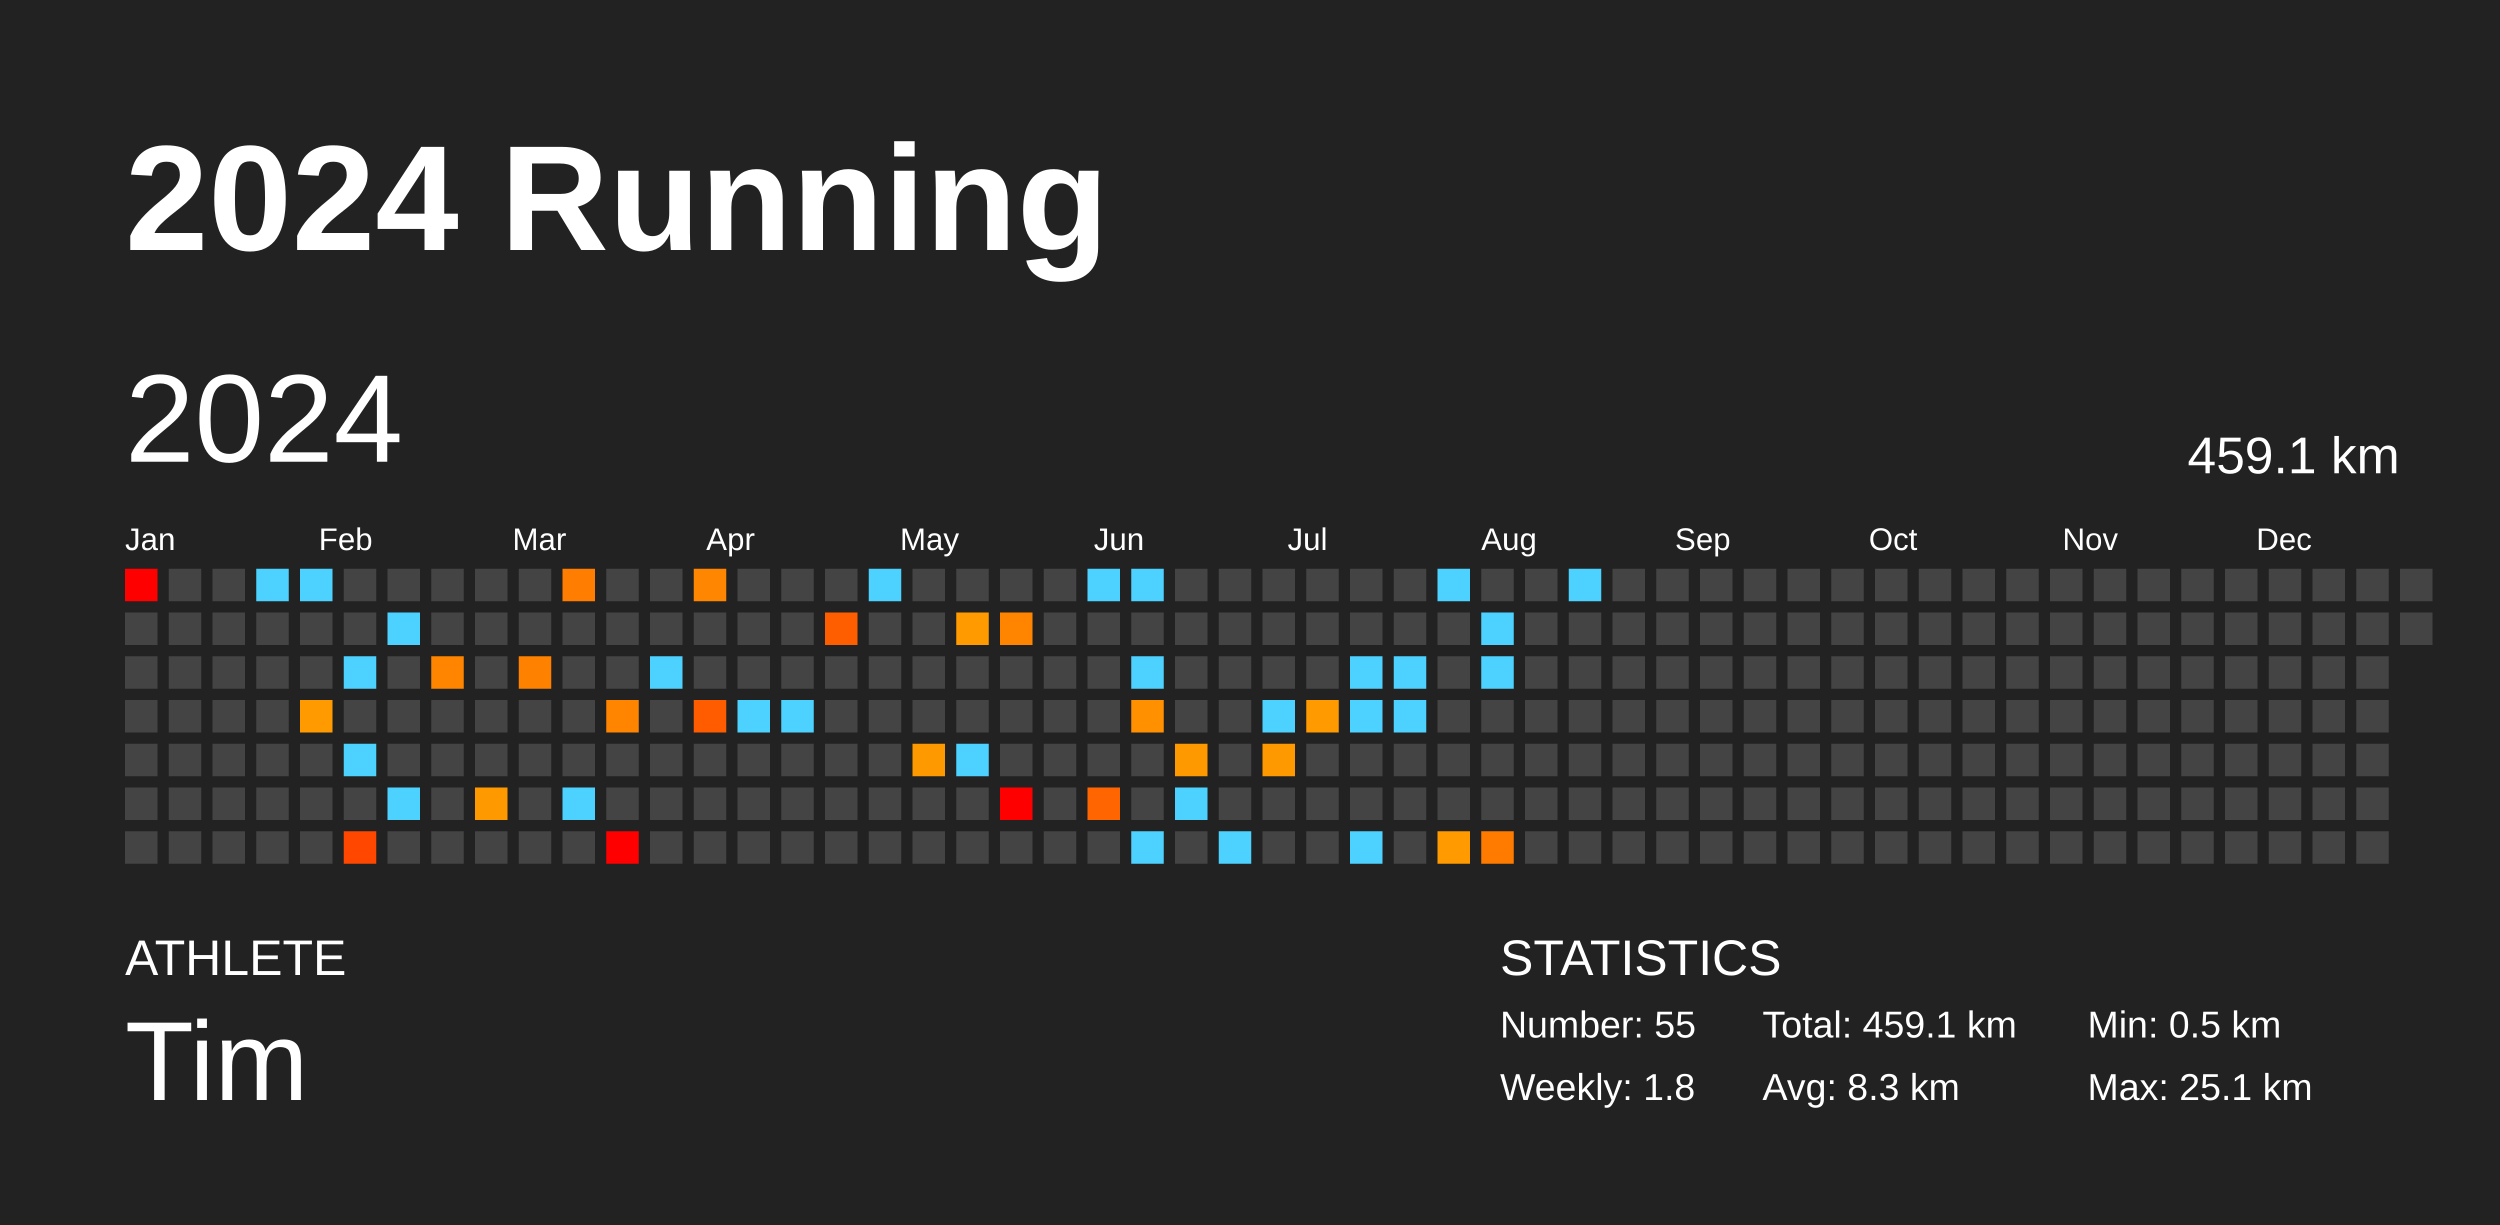
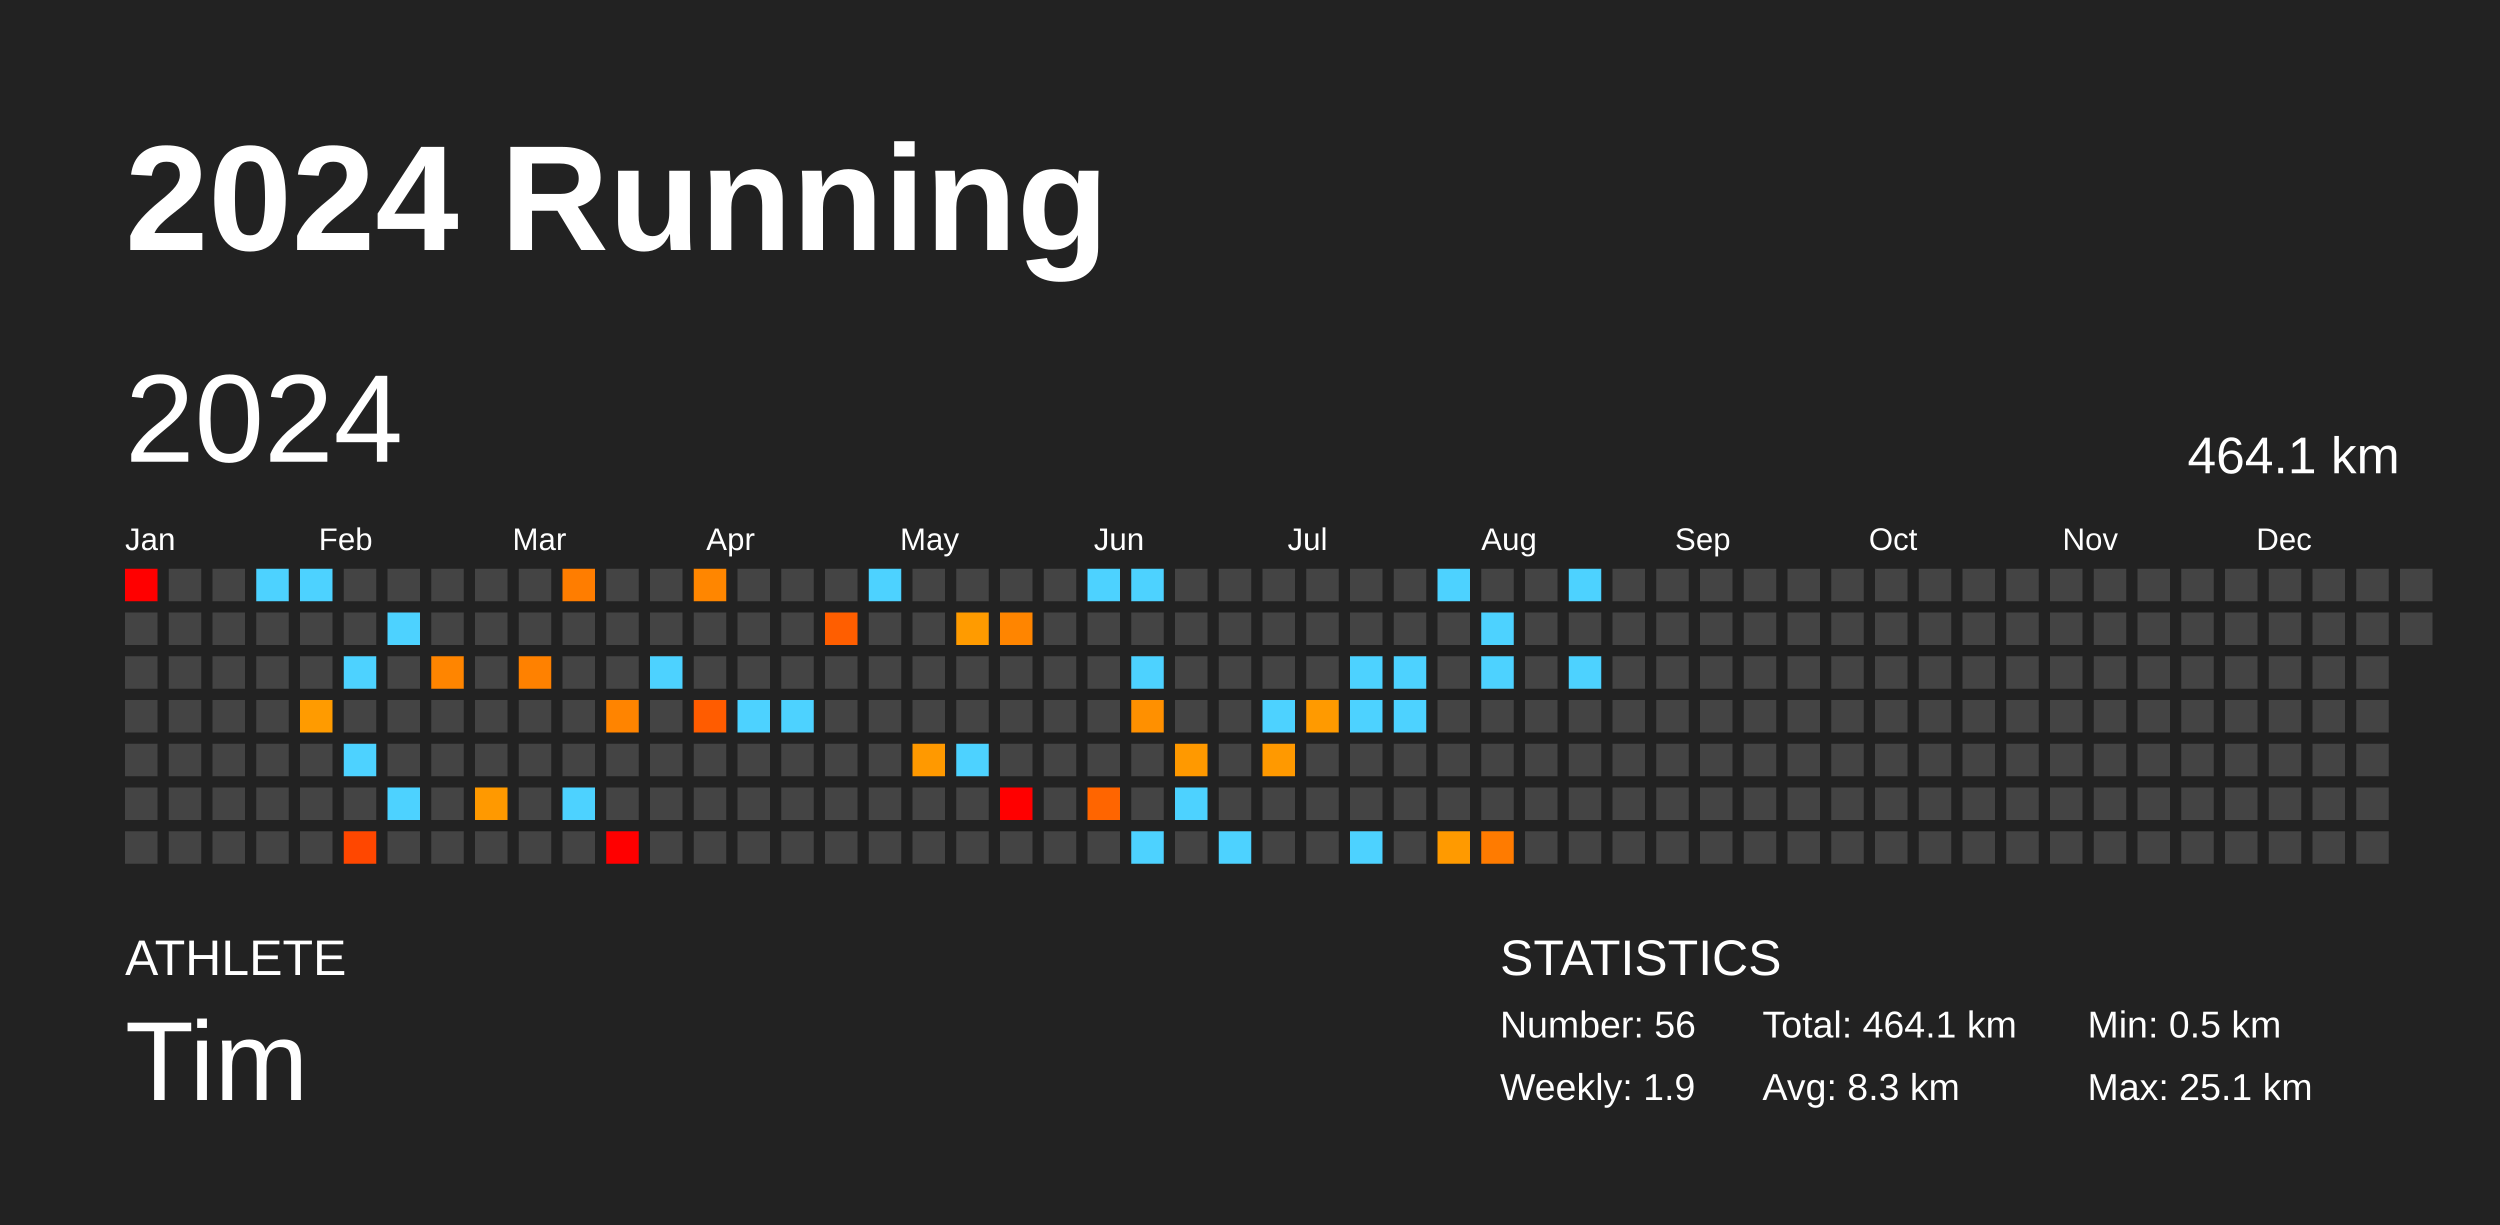
<svg xmlns="http://www.w3.org/2000/svg" baseProfile="full" height="98mm" version="1.1" viewBox="0,0,200,98" width="200mm">
  <defs />
  <rect fill="#222222" height="98" width="200" x="0" y="0" />
  <text fill="#FFFFFF" style="font-size:12px; font-family:Arial; font-weight:bold;" x="10" y="20">2024 Running</text>
  <text fill="#FFFFFF" style="font-size:4px; font-family:Arial" x="10" y="78">ATHLETE</text>
  <text fill="#FFFFFF" style="font-size:9px; font-family:Arial" x="10" y="88">Tim</text>
  <text fill="#FFFFFF" style="font-size:4px; font-family:Arial" x="120" y="78">STATISTICS</text>
-   <text fill="#FFFFFF" style="font-size:3px; font-family:Arial" x="120" y="83">Number: 55</text>
-   <text fill="#FFFFFF" style="font-size:3px; font-family:Arial" x="120" y="88">Weekly: 1.8</text>
-   <text fill="#FFFFFF" style="font-size:3px; font-family:Arial" x="141" y="83">Total: 459.1 km</text>
+   <text fill="#FFFFFF" style="font-size:3px; font-family:Arial" x="120" y="83">Number: 56</text>
+   <text fill="#FFFFFF" style="font-size:3px; font-family:Arial" x="120" y="88">Weekly: 1.9</text>
+   <text fill="#FFFFFF" style="font-size:3px; font-family:Arial" x="141" y="83">Total: 464.1 km</text>
  <text fill="#FFFFFF" style="font-size:3px; font-family:Arial" x="141" y="88">Avg: 8.3 km</text>
  <text fill="#FFFFFF" style="font-size:3px; font-family:Arial" x="167" y="83">Min: 0.5 km</text>
  <text fill="#FFFFFF" style="font-size:3px; font-family:Arial" x="167" y="88">Max: 25.1 km</text>
  <text dominant-baseline="hanging" fill="#FFFFFF" style="font-size:10.0px; font-family:Arial;" x="10" y="30">2024</text>
-   <text dominant-baseline="hanging" fill="#FFFFFF" style="font-size:4.125px; font-family:Arial;" x="175" y="35">459.1 km</text>
+   <text dominant-baseline="hanging" fill="#FFFFFF" style="font-size:4.125px; font-family:Arial;" x="175" y="35">464.1 km</text>
  <text fill="#FFFFFF" style="font-size:2.5px; font-family:Arial" x="10.0" y="44">Jan</text>
  <text fill="#FFFFFF" style="font-size:2.5px; font-family:Arial" x="25.5" y="44">Feb</text>
  <text fill="#FFFFFF" style="font-size:2.5px; font-family:Arial" x="41.0" y="44">Mar</text>
  <text fill="#FFFFFF" style="font-size:2.5px; font-family:Arial" x="56.5" y="44">Apr</text>
  <text fill="#FFFFFF" style="font-size:2.5px; font-family:Arial" x="72.0" y="44">May</text>
  <text fill="#FFFFFF" style="font-size:2.5px; font-family:Arial" x="87.5" y="44">Jun</text>
  <text fill="#FFFFFF" style="font-size:2.5px; font-family:Arial" x="103.0" y="44">Jul</text>
  <text fill="#FFFFFF" style="font-size:2.5px; font-family:Arial" x="118.5" y="44">Aug</text>
  <text fill="#FFFFFF" style="font-size:2.5px; font-family:Arial" x="134.0" y="44">Sep</text>
  <text fill="#FFFFFF" style="font-size:2.5px; font-family:Arial" x="149.5" y="44">Oct</text>
  <text fill="#FFFFFF" style="font-size:2.5px; font-family:Arial" x="165.0" y="44">Nov</text>
  <text fill="#FFFFFF" style="font-size:2.5px; font-family:Arial" x="180.5" y="44">Dec</text>
  <rect fill="red" height="2.6" width="2.6" x="10.0" y="45.5" />
  <rect fill="#444444" height="2.6" width="2.6" x="10.0" y="49.0" />
  <rect fill="#444444" height="2.6" width="2.6" x="10.0" y="52.5" />
  <rect fill="#444444" height="2.6" width="2.6" x="10.0" y="56.0" />
  <rect fill="#444444" height="2.6" width="2.6" x="10.0" y="59.5" />
  <rect fill="#444444" height="2.6" width="2.6" x="10.0" y="63.0" />
  <rect fill="#444444" height="2.6" width="2.6" x="10.0" y="66.5" />
  <rect fill="#444444" height="2.6" width="2.6" x="13.5" y="45.5" />
  <rect fill="#444444" height="2.6" width="2.6" x="13.5" y="49.0" />
  <rect fill="#444444" height="2.6" width="2.6" x="13.5" y="52.5" />
  <rect fill="#444444" height="2.6" width="2.6" x="13.5" y="56.0" />
  <rect fill="#444444" height="2.6" width="2.6" x="13.5" y="59.5" />
  <rect fill="#444444" height="2.6" width="2.6" x="13.5" y="63.0" />
  <rect fill="#444444" height="2.6" width="2.6" x="13.5" y="66.5" />
  <rect fill="#444444" height="2.6" width="2.6" x="17.0" y="45.5" />
  <rect fill="#444444" height="2.6" width="2.6" x="17.0" y="49.0" />
  <rect fill="#444444" height="2.6" width="2.6" x="17.0" y="52.5" />
  <rect fill="#444444" height="2.6" width="2.6" x="17.0" y="56.0" />
  <rect fill="#444444" height="2.6" width="2.6" x="17.0" y="59.5" />
  <rect fill="#444444" height="2.6" width="2.6" x="17.0" y="63.0" />
  <rect fill="#444444" height="2.6" width="2.6" x="17.0" y="66.5" />
  <rect fill="#4dd2ff" height="2.6" width="2.6" x="20.5" y="45.5" />
  <rect fill="#444444" height="2.6" width="2.6" x="20.5" y="49.0" />
  <rect fill="#444444" height="2.6" width="2.6" x="20.5" y="52.5" />
  <rect fill="#444444" height="2.6" width="2.6" x="20.5" y="56.0" />
  <rect fill="#444444" height="2.6" width="2.6" x="20.5" y="59.5" />
  <rect fill="#444444" height="2.6" width="2.6" x="20.5" y="63.0" />
  <rect fill="#444444" height="2.6" width="2.6" x="20.5" y="66.5" />
  <rect fill="#4dd2ff" height="2.6" width="2.6" x="24.0" y="45.5" />
  <rect fill="#444444" height="2.6" width="2.6" x="24.0" y="49.0" />
  <rect fill="#444444" height="2.6" width="2.6" x="24.0" y="52.5" />
  <rect fill="#ff9b00" height="2.6" width="2.6" x="24.0" y="56.0" />
  <rect fill="#444444" height="2.6" width="2.6" x="24.0" y="59.5" />
  <rect fill="#444444" height="2.6" width="2.6" x="24.0" y="63.0" />
  <rect fill="#444444" height="2.6" width="2.6" x="24.0" y="66.5" />
  <rect fill="#444444" height="2.6" width="2.6" x="27.5" y="45.5" />
  <rect fill="#444444" height="2.6" width="2.6" x="27.5" y="49.0" />
  <rect fill="#4dd2ff" height="2.6" width="2.6" x="27.5" y="52.5" />
  <rect fill="#444444" height="2.6" width="2.6" x="27.5" y="56.0" />
  <rect fill="#4dd2ff" height="2.6" width="2.6" x="27.5" y="59.5" />
  <rect fill="#444444" height="2.6" width="2.6" x="27.5" y="63.0" />
  <rect fill="#ff4700" height="2.6" width="2.6" x="27.5" y="66.5" />
  <rect fill="#444444" height="2.6" width="2.6" x="31.0" y="45.5" />
  <rect fill="#4dd2ff" height="2.6" width="2.6" x="31.0" y="49.0" />
  <rect fill="#444444" height="2.6" width="2.6" x="31.0" y="52.5" />
  <rect fill="#444444" height="2.6" width="2.6" x="31.0" y="56.0" />
  <rect fill="#444444" height="2.6" width="2.6" x="31.0" y="59.5" />
  <rect fill="#4dd2ff" height="2.6" width="2.6" x="31.0" y="63.0" />
  <rect fill="#444444" height="2.6" width="2.6" x="31.0" y="66.5" />
  <rect fill="#444444" height="2.6" width="2.6" x="34.5" y="45.5" />
  <rect fill="#444444" height="2.6" width="2.6" x="34.5" y="49.0" />
  <rect fill="#ff8500" height="2.6" width="2.6" x="34.5" y="52.5" />
  <rect fill="#444444" height="2.6" width="2.6" x="34.5" y="56.0" />
  <rect fill="#444444" height="2.6" width="2.6" x="34.5" y="59.5" />
  <rect fill="#444444" height="2.6" width="2.6" x="34.5" y="63.0" />
  <rect fill="#444444" height="2.6" width="2.6" x="34.5" y="66.5" />
  <rect fill="#444444" height="2.6" width="2.6" x="38.0" y="45.5" />
  <rect fill="#444444" height="2.6" width="2.6" x="38.0" y="49.0" />
  <rect fill="#444444" height="2.6" width="2.6" x="38.0" y="52.5" />
  <rect fill="#444444" height="2.6" width="2.6" x="38.0" y="56.0" />
  <rect fill="#444444" height="2.6" width="2.6" x="38.0" y="59.5" />
  <rect fill="#ff9900" height="2.6" width="2.6" x="38.0" y="63.0" />
  <rect fill="#444444" height="2.6" width="2.6" x="38.0" y="66.5" />
  <rect fill="#444444" height="2.6" width="2.6" x="41.5" y="45.5" />
  <rect fill="#444444" height="2.6" width="2.6" x="41.5" y="49.0" />
  <rect fill="#ff8100" height="2.6" width="2.6" x="41.5" y="52.5" />
  <rect fill="#444444" height="2.6" width="2.6" x="41.5" y="56.0" />
  <rect fill="#444444" height="2.6" width="2.6" x="41.5" y="59.5" />
  <rect fill="#444444" height="2.6" width="2.6" x="41.5" y="63.0" />
  <rect fill="#444444" height="2.6" width="2.6" x="41.5" y="66.5" />
  <rect fill="#ff7d00" height="2.6" width="2.6" x="45.0" y="45.5" />
  <rect fill="#444444" height="2.6" width="2.6" x="45.0" y="49.0" />
  <rect fill="#444444" height="2.6" width="2.6" x="45.0" y="52.5" />
  <rect fill="#444444" height="2.6" width="2.6" x="45.0" y="56.0" />
  <rect fill="#444444" height="2.6" width="2.6" x="45.0" y="59.5" />
  <rect fill="#4dd2ff" height="2.6" width="2.6" x="45.0" y="63.0" />
  <rect fill="#444444" height="2.6" width="2.6" x="45.0" y="66.5" />
  <rect fill="#444444" height="2.6" width="2.6" x="48.5" y="45.5" />
  <rect fill="#444444" height="2.6" width="2.6" x="48.5" y="49.0" />
  <rect fill="#444444" height="2.6" width="2.6" x="48.5" y="52.5" />
  <rect fill="#ff8400" height="2.6" width="2.6" x="48.5" y="56.0" />
  <rect fill="#444444" height="2.6" width="2.6" x="48.5" y="59.5" />
  <rect fill="#444444" height="2.6" width="2.6" x="48.5" y="63.0" />
  <rect fill="red" height="2.6" width="2.6" x="48.5" y="66.5" />
  <rect fill="#444444" height="2.6" width="2.6" x="52.0" y="45.5" />
  <rect fill="#444444" height="2.6" width="2.6" x="52.0" y="49.0" />
  <rect fill="#4dd2ff" height="2.6" width="2.6" x="52.0" y="52.5" />
  <rect fill="#444444" height="2.6" width="2.6" x="52.0" y="56.0" />
  <rect fill="#444444" height="2.6" width="2.6" x="52.0" y="59.5" />
  <rect fill="#444444" height="2.6" width="2.6" x="52.0" y="63.0" />
  <rect fill="#444444" height="2.6" width="2.6" x="52.0" y="66.5" />
  <rect fill="#ff8600" height="2.6" width="2.6" x="55.5" y="45.5" />
  <rect fill="#444444" height="2.6" width="2.6" x="55.5" y="49.0" />
  <rect fill="#444444" height="2.6" width="2.6" x="55.5" y="52.5" />
  <rect fill="#ff5c00" height="2.6" width="2.6" x="55.5" y="56.0" />
  <rect fill="#444444" height="2.6" width="2.6" x="55.5" y="59.5" />
  <rect fill="#444444" height="2.6" width="2.6" x="55.5" y="63.0" />
  <rect fill="#444444" height="2.6" width="2.6" x="55.5" y="66.5" />
  <rect fill="#444444" height="2.6" width="2.6" x="59.0" y="45.5" />
  <rect fill="#444444" height="2.6" width="2.6" x="59.0" y="49.0" />
  <rect fill="#444444" height="2.6" width="2.6" x="59.0" y="52.5" />
  <rect fill="#4dd2ff" height="2.6" width="2.6" x="59.0" y="56.0" />
  <rect fill="#444444" height="2.6" width="2.6" x="59.0" y="59.5" />
  <rect fill="#444444" height="2.6" width="2.6" x="59.0" y="63.0" />
  <rect fill="#444444" height="2.6" width="2.6" x="59.0" y="66.5" />
  <rect fill="#444444" height="2.6" width="2.6" x="62.5" y="45.5" />
  <rect fill="#444444" height="2.6" width="2.6" x="62.5" y="49.0" />
  <rect fill="#444444" height="2.6" width="2.6" x="62.5" y="52.5" />
  <rect fill="#4dd2ff" height="2.6" width="2.6" x="62.5" y="56.0" />
  <rect fill="#444444" height="2.6" width="2.6" x="62.5" y="59.5" />
  <rect fill="#444444" height="2.6" width="2.6" x="62.5" y="63.0" />
  <rect fill="#444444" height="2.6" width="2.6" x="62.5" y="66.5" />
  <rect fill="#444444" height="2.6" width="2.6" x="66.0" y="45.5" />
  <rect fill="#ff5e00" height="2.6" width="2.6" x="66.0" y="49.0" />
  <rect fill="#444444" height="2.6" width="2.6" x="66.0" y="52.5" />
  <rect fill="#444444" height="2.6" width="2.6" x="66.0" y="56.0" />
  <rect fill="#444444" height="2.6" width="2.6" x="66.0" y="59.5" />
  <rect fill="#444444" height="2.6" width="2.6" x="66.0" y="63.0" />
  <rect fill="#444444" height="2.6" width="2.6" x="66.0" y="66.5" />
  <rect fill="#4dd2ff" height="2.6" width="2.6" x="69.5" y="45.5" />
  <rect fill="#444444" height="2.6" width="2.6" x="69.5" y="49.0" />
  <rect fill="#444444" height="2.6" width="2.6" x="69.5" y="52.5" />
  <rect fill="#444444" height="2.6" width="2.6" x="69.5" y="56.0" />
  <rect fill="#444444" height="2.6" width="2.6" x="69.5" y="59.5" />
  <rect fill="#444444" height="2.6" width="2.6" x="69.5" y="63.0" />
  <rect fill="#444444" height="2.6" width="2.6" x="69.5" y="66.5" />
  <rect fill="#444444" height="2.6" width="2.6" x="73.0" y="45.5" />
  <rect fill="#444444" height="2.6" width="2.6" x="73.0" y="49.0" />
  <rect fill="#444444" height="2.6" width="2.6" x="73.0" y="52.5" />
  <rect fill="#444444" height="2.6" width="2.6" x="73.0" y="56.0" />
  <rect fill="#ff9900" height="2.6" width="2.6" x="73.0" y="59.5" />
  <rect fill="#444444" height="2.6" width="2.6" x="73.0" y="63.0" />
  <rect fill="#444444" height="2.6" width="2.6" x="73.0" y="66.5" />
  <rect fill="#444444" height="2.6" width="2.6" x="76.5" y="45.5" />
  <rect fill="#ff9b00" height="2.6" width="2.6" x="76.5" y="49.0" />
  <rect fill="#444444" height="2.6" width="2.6" x="76.5" y="52.5" />
  <rect fill="#444444" height="2.6" width="2.6" x="76.5" y="56.0" />
  <rect fill="#4dd2ff" height="2.6" width="2.6" x="76.5" y="59.5" />
  <rect fill="#444444" height="2.6" width="2.6" x="76.5" y="63.0" />
  <rect fill="#444444" height="2.6" width="2.6" x="76.5" y="66.5" />
  <rect fill="#444444" height="2.6" width="2.6" x="80.0" y="45.5" />
  <rect fill="#ff8500" height="2.6" width="2.6" x="80.0" y="49.0" />
  <rect fill="#444444" height="2.6" width="2.6" x="80.0" y="52.5" />
  <rect fill="#444444" height="2.6" width="2.6" x="80.0" y="56.0" />
  <rect fill="#444444" height="2.6" width="2.6" x="80.0" y="59.5" />
  <rect fill="red" height="2.6" width="2.6" x="80.0" y="63.0" />
  <rect fill="#444444" height="2.6" width="2.6" x="80.0" y="66.5" />
  <rect fill="#444444" height="2.6" width="2.6" x="83.5" y="45.5" />
  <rect fill="#444444" height="2.6" width="2.6" x="83.5" y="49.0" />
  <rect fill="#444444" height="2.6" width="2.6" x="83.5" y="52.5" />
  <rect fill="#444444" height="2.6" width="2.6" x="83.5" y="56.0" />
  <rect fill="#444444" height="2.6" width="2.6" x="83.5" y="59.5" />
  <rect fill="#444444" height="2.6" width="2.6" x="83.5" y="63.0" />
  <rect fill="#444444" height="2.6" width="2.6" x="83.5" y="66.5" />
  <rect fill="#4dd2ff" height="2.6" width="2.6" x="87.0" y="45.5" />
  <rect fill="#444444" height="2.6" width="2.6" x="87.0" y="49.0" />
  <rect fill="#444444" height="2.6" width="2.6" x="87.0" y="52.5" />
  <rect fill="#444444" height="2.6" width="2.6" x="87.0" y="56.0" />
  <rect fill="#444444" height="2.6" width="2.6" x="87.0" y="59.5" />
  <rect fill="#ff6500" height="2.6" width="2.6" x="87.0" y="63.0" />
  <rect fill="#444444" height="2.6" width="2.6" x="87.0" y="66.5" />
  <rect fill="#4dd2ff" height="2.6" width="2.6" x="90.5" y="45.5" />
  <rect fill="#444444" height="2.6" width="2.6" x="90.5" y="49.0" />
  <rect fill="#4dd2ff" height="2.6" width="2.6" x="90.5" y="52.5" />
  <rect fill="#ff9000" height="2.6" width="2.6" x="90.5" y="56.0" />
  <rect fill="#444444" height="2.6" width="2.6" x="90.5" y="59.5" />
  <rect fill="#444444" height="2.6" width="2.6" x="90.5" y="63.0" />
  <rect fill="#4dd2ff" height="2.6" width="2.6" x="90.5" y="66.5" />
  <rect fill="#444444" height="2.6" width="2.6" x="94.0" y="45.5" />
  <rect fill="#444444" height="2.6" width="2.6" x="94.0" y="49.0" />
  <rect fill="#444444" height="2.6" width="2.6" x="94.0" y="52.5" />
  <rect fill="#444444" height="2.6" width="2.6" x="94.0" y="56.0" />
  <rect fill="#ff9900" height="2.6" width="2.6" x="94.0" y="59.5" />
  <rect fill="#4dd2ff" height="2.6" width="2.6" x="94.0" y="63.0" />
  <rect fill="#444444" height="2.6" width="2.6" x="94.0" y="66.5" />
  <rect fill="#444444" height="2.6" width="2.6" x="97.5" y="45.5" />
  <rect fill="#444444" height="2.6" width="2.6" x="97.5" y="49.0" />
  <rect fill="#444444" height="2.6" width="2.6" x="97.5" y="52.5" />
  <rect fill="#444444" height="2.6" width="2.6" x="97.5" y="56.0" />
  <rect fill="#444444" height="2.6" width="2.6" x="97.5" y="59.5" />
  <rect fill="#444444" height="2.6" width="2.6" x="97.5" y="63.0" />
  <rect fill="#4dd2ff" height="2.6" width="2.6" x="97.5" y="66.5" />
  <rect fill="#444444" height="2.6" width="2.6" x="101.0" y="45.5" />
  <rect fill="#444444" height="2.6" width="2.6" x="101.0" y="49.0" />
  <rect fill="#444444" height="2.6" width="2.6" x="101.0" y="52.5" />
  <rect fill="#4dd2ff" height="2.6" width="2.6" x="101.0" y="56.0" />
  <rect fill="#ff9900" height="2.6" width="2.6" x="101.0" y="59.5" />
  <rect fill="#444444" height="2.6" width="2.6" x="101.0" y="63.0" />
  <rect fill="#444444" height="2.6" width="2.6" x="101.0" y="66.5" />
  <rect fill="#444444" height="2.6" width="2.6" x="104.5" y="45.5" />
  <rect fill="#444444" height="2.6" width="2.6" x="104.5" y="49.0" />
  <rect fill="#444444" height="2.6" width="2.6" x="104.5" y="52.5" />
  <rect fill="#ff9a00" height="2.6" width="2.6" x="104.5" y="56.0" />
  <rect fill="#444444" height="2.6" width="2.6" x="104.5" y="59.5" />
  <rect fill="#444444" height="2.6" width="2.6" x="104.5" y="63.0" />
  <rect fill="#444444" height="2.6" width="2.6" x="104.5" y="66.5" />
  <rect fill="#444444" height="2.6" width="2.6" x="108.0" y="45.5" />
  <rect fill="#444444" height="2.6" width="2.6" x="108.0" y="49.0" />
  <rect fill="#4dd2ff" height="2.6" width="2.6" x="108.0" y="52.5" />
  <rect fill="#4dd2ff" height="2.6" width="2.6" x="108.0" y="56.0" />
  <rect fill="#444444" height="2.6" width="2.6" x="108.0" y="59.5" />
  <rect fill="#444444" height="2.6" width="2.6" x="108.0" y="63.0" />
  <rect fill="#4dd2ff" height="2.6" width="2.6" x="108.0" y="66.5" />
  <rect fill="#444444" height="2.6" width="2.6" x="111.5" y="45.5" />
  <rect fill="#444444" height="2.6" width="2.6" x="111.5" y="49.0" />
  <rect fill="#4dd2ff" height="2.6" width="2.6" x="111.5" y="52.5" />
  <rect fill="#4dd2ff" height="2.6" width="2.6" x="111.5" y="56.0" />
  <rect fill="#444444" height="2.6" width="2.6" x="111.5" y="59.5" />
  <rect fill="#444444" height="2.6" width="2.6" x="111.5" y="63.0" />
  <rect fill="#444444" height="2.6" width="2.6" x="111.5" y="66.5" />
  <rect fill="#4dd2ff" height="2.6" width="2.6" x="115.0" y="45.5" />
  <rect fill="#444444" height="2.6" width="2.6" x="115.0" y="49.0" />
  <rect fill="#444444" height="2.6" width="2.6" x="115.0" y="52.5" />
  <rect fill="#444444" height="2.6" width="2.6" x="115.0" y="56.0" />
  <rect fill="#444444" height="2.6" width="2.6" x="115.0" y="59.5" />
  <rect fill="#444444" height="2.6" width="2.6" x="115.0" y="63.0" />
  <rect fill="#ff9a00" height="2.6" width="2.6" x="115.0" y="66.5" />
  <rect fill="#444444" height="2.6" width="2.6" x="118.5" y="45.5" />
  <rect fill="#4dd2ff" height="2.6" width="2.6" x="118.5" y="49.0" />
  <rect fill="#4dd2ff" height="2.6" width="2.6" x="118.5" y="52.5" />
  <rect fill="#444444" height="2.6" width="2.6" x="118.5" y="56.0" />
  <rect fill="#444444" height="2.6" width="2.6" x="118.5" y="59.5" />
  <rect fill="#444444" height="2.6" width="2.6" x="118.5" y="63.0" />
  <rect fill="#ff7b00" height="2.6" width="2.6" x="118.5" y="66.5" />
  <rect fill="#444444" height="2.6" width="2.6" x="122.0" y="45.5" />
  <rect fill="#444444" height="2.6" width="2.6" x="122.0" y="49.0" />
  <rect fill="#444444" height="2.6" width="2.6" x="122.0" y="52.5" />
  <rect fill="#444444" height="2.6" width="2.6" x="122.0" y="56.0" />
  <rect fill="#444444" height="2.6" width="2.6" x="122.0" y="59.5" />
  <rect fill="#444444" height="2.6" width="2.6" x="122.0" y="63.0" />
  <rect fill="#444444" height="2.6" width="2.6" x="122.0" y="66.5" />
  <rect fill="#4dd2ff" height="2.6" width="2.6" x="125.5" y="45.5" />
  <rect fill="#444444" height="2.6" width="2.6" x="125.5" y="49.0" />
-   <rect fill="#444444" height="2.6" width="2.6" x="125.5" y="52.5" />
+   <rect fill="#4dd2ff" height="2.6" width="2.6" x="125.5" y="52.5" />
  <rect fill="#444444" height="2.6" width="2.6" x="125.5" y="56.0" />
  <rect fill="#444444" height="2.6" width="2.6" x="125.5" y="59.5" />
  <rect fill="#444444" height="2.6" width="2.6" x="125.5" y="63.0" />
  <rect fill="#444444" height="2.6" width="2.6" x="125.5" y="66.5" />
  <rect fill="#444444" height="2.6" width="2.6" x="129.0" y="45.5" />
  <rect fill="#444444" height="2.6" width="2.6" x="129.0" y="49.0" />
  <rect fill="#444444" height="2.6" width="2.6" x="129.0" y="52.5" />
  <rect fill="#444444" height="2.6" width="2.6" x="129.0" y="56.0" />
  <rect fill="#444444" height="2.6" width="2.6" x="129.0" y="59.5" />
  <rect fill="#444444" height="2.6" width="2.6" x="129.0" y="63.0" />
  <rect fill="#444444" height="2.6" width="2.6" x="129.0" y="66.5" />
  <rect fill="#444444" height="2.6" width="2.6" x="132.5" y="45.5" />
  <rect fill="#444444" height="2.6" width="2.6" x="132.5" y="49.0" />
  <rect fill="#444444" height="2.6" width="2.6" x="132.5" y="52.5" />
  <rect fill="#444444" height="2.6" width="2.6" x="132.5" y="56.0" />
  <rect fill="#444444" height="2.6" width="2.6" x="132.5" y="59.5" />
  <rect fill="#444444" height="2.6" width="2.6" x="132.5" y="63.0" />
  <rect fill="#444444" height="2.6" width="2.6" x="132.5" y="66.5" />
  <rect fill="#444444" height="2.6" width="2.6" x="136.0" y="45.5" />
  <rect fill="#444444" height="2.6" width="2.6" x="136.0" y="49.0" />
  <rect fill="#444444" height="2.6" width="2.6" x="136.0" y="52.5" />
  <rect fill="#444444" height="2.6" width="2.6" x="136.0" y="56.0" />
  <rect fill="#444444" height="2.6" width="2.6" x="136.0" y="59.5" />
  <rect fill="#444444" height="2.6" width="2.6" x="136.0" y="63.0" />
  <rect fill="#444444" height="2.6" width="2.6" x="136.0" y="66.5" />
  <rect fill="#444444" height="2.6" width="2.6" x="139.5" y="45.5" />
  <rect fill="#444444" height="2.6" width="2.6" x="139.5" y="49.0" />
  <rect fill="#444444" height="2.6" width="2.6" x="139.5" y="52.5" />
  <rect fill="#444444" height="2.6" width="2.6" x="139.5" y="56.0" />
  <rect fill="#444444" height="2.6" width="2.6" x="139.5" y="59.5" />
  <rect fill="#444444" height="2.6" width="2.6" x="139.5" y="63.0" />
  <rect fill="#444444" height="2.6" width="2.6" x="139.5" y="66.5" />
  <rect fill="#444444" height="2.6" width="2.6" x="143.0" y="45.5" />
  <rect fill="#444444" height="2.6" width="2.6" x="143.0" y="49.0" />
  <rect fill="#444444" height="2.6" width="2.6" x="143.0" y="52.5" />
  <rect fill="#444444" height="2.6" width="2.6" x="143.0" y="56.0" />
  <rect fill="#444444" height="2.6" width="2.6" x="143.0" y="59.5" />
  <rect fill="#444444" height="2.6" width="2.6" x="143.0" y="63.0" />
  <rect fill="#444444" height="2.6" width="2.6" x="143.0" y="66.5" />
  <rect fill="#444444" height="2.6" width="2.6" x="146.5" y="45.5" />
  <rect fill="#444444" height="2.6" width="2.6" x="146.5" y="49.0" />
  <rect fill="#444444" height="2.6" width="2.6" x="146.5" y="52.5" />
  <rect fill="#444444" height="2.6" width="2.6" x="146.5" y="56.0" />
  <rect fill="#444444" height="2.6" width="2.6" x="146.5" y="59.5" />
  <rect fill="#444444" height="2.6" width="2.6" x="146.5" y="63.0" />
  <rect fill="#444444" height="2.6" width="2.6" x="146.5" y="66.5" />
  <rect fill="#444444" height="2.6" width="2.6" x="150.0" y="45.5" />
  <rect fill="#444444" height="2.6" width="2.6" x="150.0" y="49.0" />
  <rect fill="#444444" height="2.6" width="2.6" x="150.0" y="52.5" />
  <rect fill="#444444" height="2.6" width="2.6" x="150.0" y="56.0" />
  <rect fill="#444444" height="2.6" width="2.6" x="150.0" y="59.5" />
  <rect fill="#444444" height="2.6" width="2.6" x="150.0" y="63.0" />
  <rect fill="#444444" height="2.6" width="2.6" x="150.0" y="66.5" />
  <rect fill="#444444" height="2.6" width="2.6" x="153.5" y="45.5" />
  <rect fill="#444444" height="2.6" width="2.6" x="153.5" y="49.0" />
  <rect fill="#444444" height="2.6" width="2.6" x="153.5" y="52.5" />
  <rect fill="#444444" height="2.6" width="2.6" x="153.5" y="56.0" />
  <rect fill="#444444" height="2.6" width="2.6" x="153.5" y="59.5" />
  <rect fill="#444444" height="2.6" width="2.6" x="153.5" y="63.0" />
  <rect fill="#444444" height="2.6" width="2.6" x="153.5" y="66.5" />
  <rect fill="#444444" height="2.6" width="2.6" x="157.0" y="45.5" />
  <rect fill="#444444" height="2.6" width="2.6" x="157.0" y="49.0" />
  <rect fill="#444444" height="2.6" width="2.6" x="157.0" y="52.5" />
  <rect fill="#444444" height="2.6" width="2.6" x="157.0" y="56.0" />
  <rect fill="#444444" height="2.6" width="2.6" x="157.0" y="59.5" />
  <rect fill="#444444" height="2.6" width="2.6" x="157.0" y="63.0" />
  <rect fill="#444444" height="2.6" width="2.6" x="157.0" y="66.5" />
  <rect fill="#444444" height="2.6" width="2.6" x="160.5" y="45.5" />
  <rect fill="#444444" height="2.6" width="2.6" x="160.5" y="49.0" />
  <rect fill="#444444" height="2.6" width="2.6" x="160.5" y="52.5" />
  <rect fill="#444444" height="2.6" width="2.6" x="160.5" y="56.0" />
  <rect fill="#444444" height="2.6" width="2.6" x="160.5" y="59.5" />
  <rect fill="#444444" height="2.6" width="2.6" x="160.5" y="63.0" />
  <rect fill="#444444" height="2.6" width="2.6" x="160.5" y="66.5" />
  <rect fill="#444444" height="2.6" width="2.6" x="164.0" y="45.5" />
  <rect fill="#444444" height="2.6" width="2.6" x="164.0" y="49.0" />
  <rect fill="#444444" height="2.6" width="2.6" x="164.0" y="52.5" />
  <rect fill="#444444" height="2.6" width="2.6" x="164.0" y="56.0" />
  <rect fill="#444444" height="2.6" width="2.6" x="164.0" y="59.5" />
  <rect fill="#444444" height="2.6" width="2.6" x="164.0" y="63.0" />
  <rect fill="#444444" height="2.6" width="2.6" x="164.0" y="66.5" />
  <rect fill="#444444" height="2.6" width="2.6" x="167.5" y="45.5" />
  <rect fill="#444444" height="2.6" width="2.6" x="167.5" y="49.0" />
  <rect fill="#444444" height="2.6" width="2.6" x="167.5" y="52.5" />
  <rect fill="#444444" height="2.6" width="2.6" x="167.5" y="56.0" />
  <rect fill="#444444" height="2.6" width="2.6" x="167.5" y="59.5" />
  <rect fill="#444444" height="2.6" width="2.6" x="167.5" y="63.0" />
  <rect fill="#444444" height="2.6" width="2.6" x="167.5" y="66.5" />
  <rect fill="#444444" height="2.6" width="2.6" x="171.0" y="45.5" />
  <rect fill="#444444" height="2.6" width="2.6" x="171.0" y="49.0" />
  <rect fill="#444444" height="2.6" width="2.6" x="171.0" y="52.5" />
  <rect fill="#444444" height="2.6" width="2.6" x="171.0" y="56.0" />
  <rect fill="#444444" height="2.6" width="2.6" x="171.0" y="59.5" />
  <rect fill="#444444" height="2.6" width="2.6" x="171.0" y="63.0" />
  <rect fill="#444444" height="2.6" width="2.6" x="171.0" y="66.5" />
  <rect fill="#444444" height="2.6" width="2.6" x="174.5" y="45.5" />
  <rect fill="#444444" height="2.6" width="2.6" x="174.5" y="49.0" />
  <rect fill="#444444" height="2.6" width="2.6" x="174.5" y="52.5" />
  <rect fill="#444444" height="2.6" width="2.6" x="174.5" y="56.0" />
  <rect fill="#444444" height="2.6" width="2.6" x="174.5" y="59.5" />
  <rect fill="#444444" height="2.6" width="2.6" x="174.5" y="63.0" />
  <rect fill="#444444" height="2.6" width="2.6" x="174.5" y="66.5" />
  <rect fill="#444444" height="2.6" width="2.6" x="178.0" y="45.5" />
  <rect fill="#444444" height="2.6" width="2.6" x="178.0" y="49.0" />
  <rect fill="#444444" height="2.6" width="2.6" x="178.0" y="52.5" />
  <rect fill="#444444" height="2.6" width="2.6" x="178.0" y="56.0" />
  <rect fill="#444444" height="2.6" width="2.6" x="178.0" y="59.5" />
  <rect fill="#444444" height="2.6" width="2.6" x="178.0" y="63.0" />
  <rect fill="#444444" height="2.6" width="2.6" x="178.0" y="66.5" />
  <rect fill="#444444" height="2.6" width="2.6" x="181.5" y="45.5" />
  <rect fill="#444444" height="2.6" width="2.6" x="181.5" y="49.0" />
  <rect fill="#444444" height="2.6" width="2.6" x="181.5" y="52.5" />
  <rect fill="#444444" height="2.6" width="2.6" x="181.5" y="56.0" />
  <rect fill="#444444" height="2.6" width="2.6" x="181.5" y="59.5" />
  <rect fill="#444444" height="2.6" width="2.6" x="181.5" y="63.0" />
  <rect fill="#444444" height="2.6" width="2.6" x="181.5" y="66.5" />
  <rect fill="#444444" height="2.6" width="2.6" x="185.0" y="45.5" />
  <rect fill="#444444" height="2.6" width="2.6" x="185.0" y="49.0" />
  <rect fill="#444444" height="2.6" width="2.6" x="185.0" y="52.5" />
  <rect fill="#444444" height="2.6" width="2.6" x="185.0" y="56.0" />
  <rect fill="#444444" height="2.6" width="2.6" x="185.0" y="59.5" />
  <rect fill="#444444" height="2.6" width="2.6" x="185.0" y="63.0" />
  <rect fill="#444444" height="2.6" width="2.6" x="185.0" y="66.5" />
  <rect fill="#444444" height="2.6" width="2.6" x="188.5" y="45.5" />
  <rect fill="#444444" height="2.6" width="2.6" x="188.5" y="49.0" />
  <rect fill="#444444" height="2.6" width="2.6" x="188.5" y="52.5" />
  <rect fill="#444444" height="2.6" width="2.6" x="188.5" y="56.0" />
  <rect fill="#444444" height="2.6" width="2.6" x="188.5" y="59.5" />
  <rect fill="#444444" height="2.6" width="2.6" x="188.5" y="63.0" />
  <rect fill="#444444" height="2.6" width="2.6" x="188.5" y="66.5" />
  <rect fill="#444444" height="2.6" width="2.6" x="192.0" y="45.5" />
  <rect fill="#444444" height="2.6" width="2.6" x="192.0" y="49.0" />
</svg>
